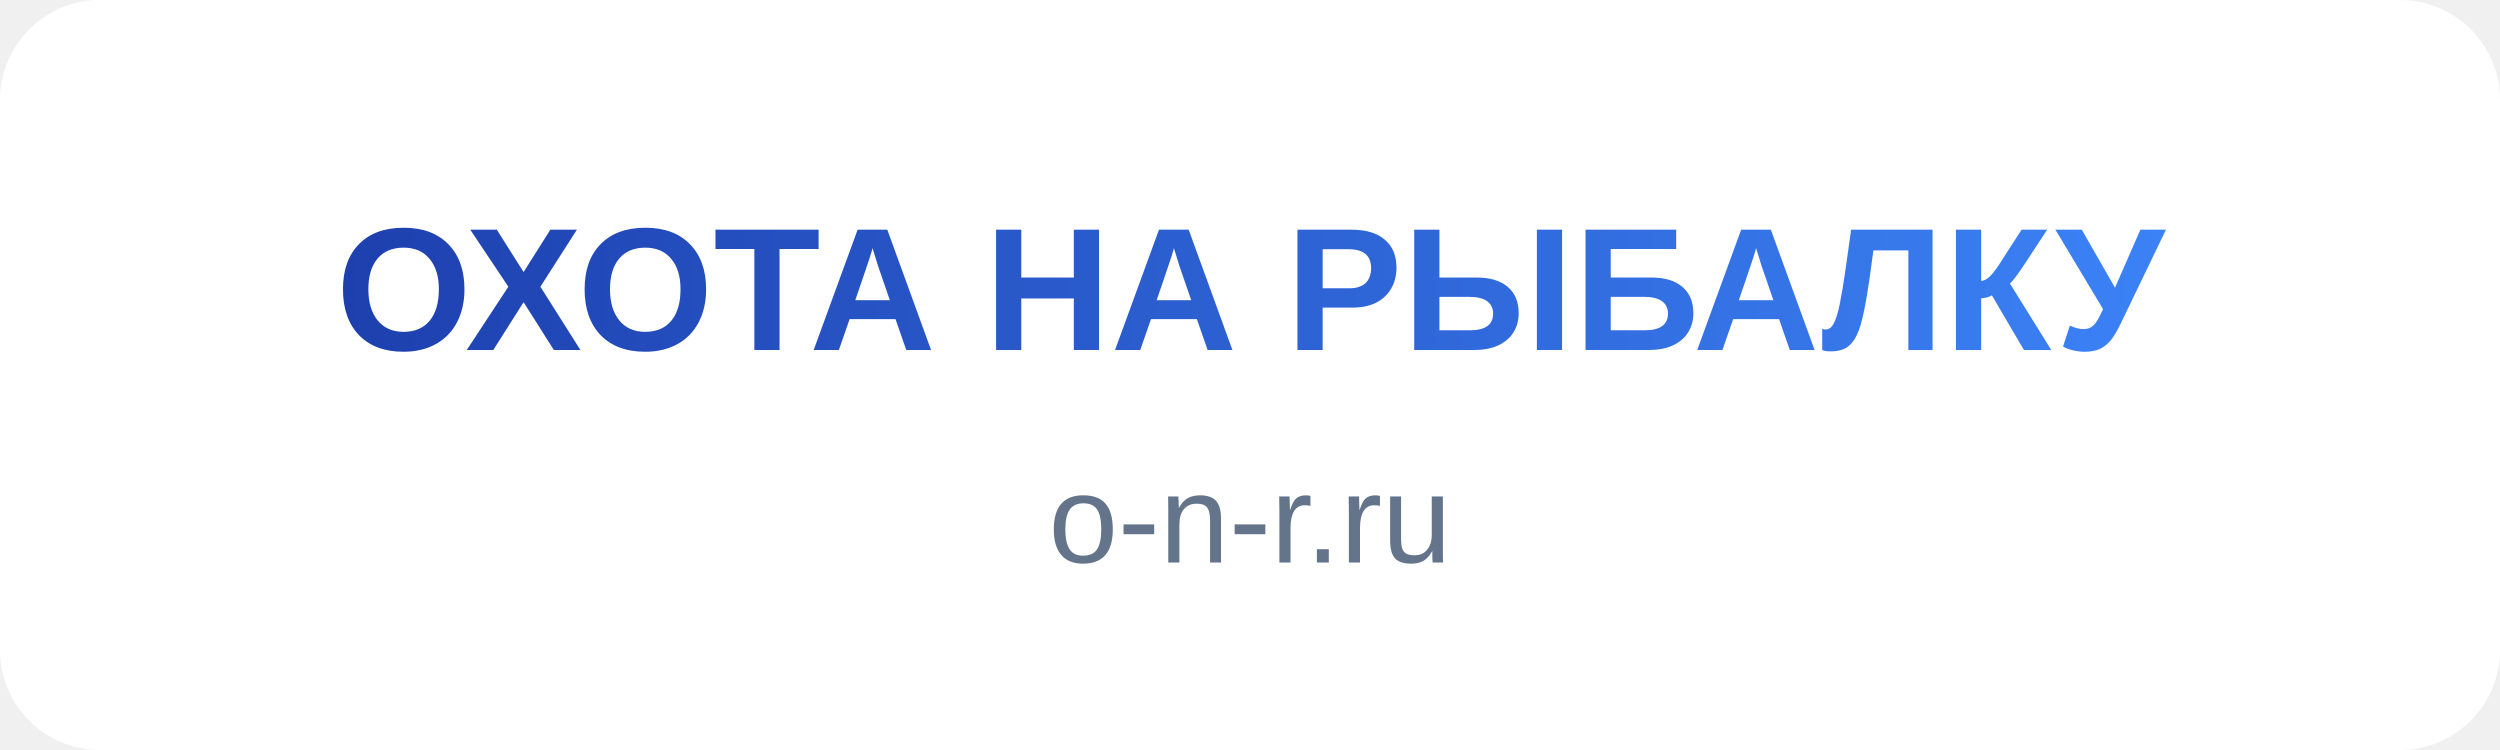
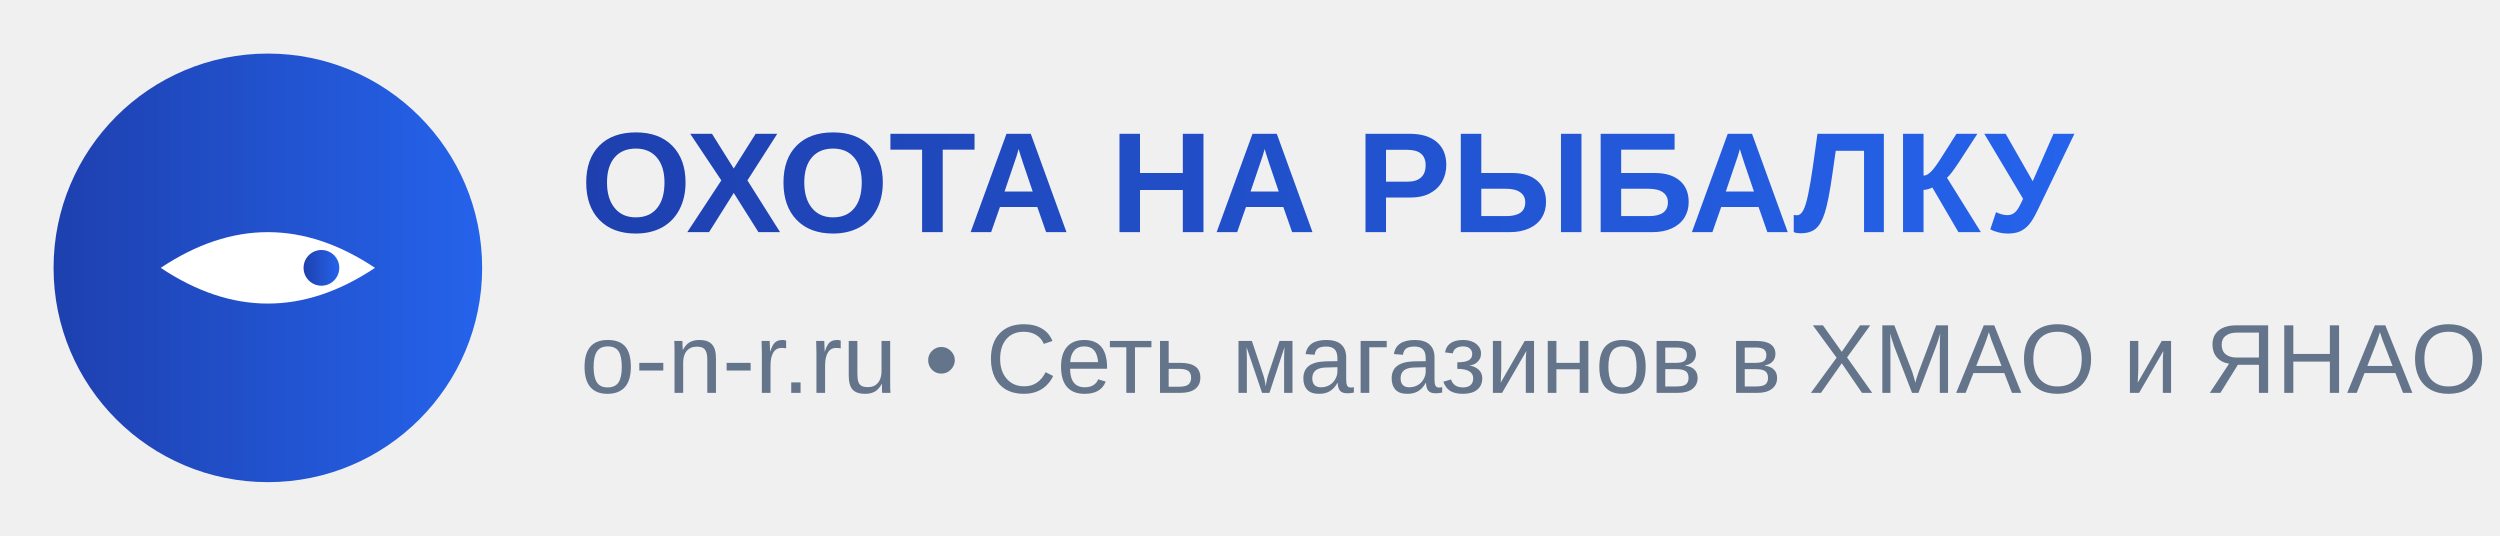
- <svg xmlns="http://www.w3.org/2000/svg" viewBox="0 0 200 60">
+ <svg xmlns="http://www.w3.org/2000/svg" viewBox="0 0 280 60">
  <defs>
    <linearGradient id="logoGrad" x1="0%" y1="0%" x2="100%" y2="0%">
      <stop offset="0%" style="stop-color:#1e40af;stop-opacity:1" />
-       <stop offset="100%" style="stop-color:#3b82f6;stop-opacity:1" />
+       <stop offset="100%" style="stop-color:#2563eb;stop-opacity:1" />
+     </linearGradient>
+     <linearGradient id="accentGrad" x1="0%" y1="0%" x2="100%" y2="0%">
+       <stop offset="0%" style="stop-color:#f97316;stop-opacity:1" />
+       <stop offset="100%" style="stop-color:#ea580c;stop-opacity:1" />
    </linearGradient>
  </defs>
-   <rect width="200" height="60" fill="#fff" rx="8" />
-   <text x="100" y="28" font-family="Arial, sans-serif" font-size="14" font-weight="bold" fill="url(#logoGrad)" text-anchor="middle">ОХОТА НА РЫБАЛКУ</text>
-   <text x="100" y="45" font-family="Arial, sans-serif" font-size="10" fill="#64748b" text-anchor="middle">o-n-r.ru</text>
+   <circle cx="30" cy="30" r="24" fill="url(#logoGrad)" />
+   <path d="M18 30 Q30 22 42 30 Q30 38 18 30 Z" fill="white" />
+   <circle cx="36" cy="30" r="2" fill="url(#logoGrad)" />
+   <text x="65" y="26" font-family="Arial, Helvetica, sans-serif" font-size="16" font-weight="bold" fill="url(#logoGrad)">ОХОТА НА РЫБАЛКУ</text>
+   <text x="65" y="44" font-family="Arial, Helvetica, sans-serif" font-size="11" fill="#64748b">o-n-r.ru • Сеть магазинов в ХМАО и ЯНАО</text>
</svg>
